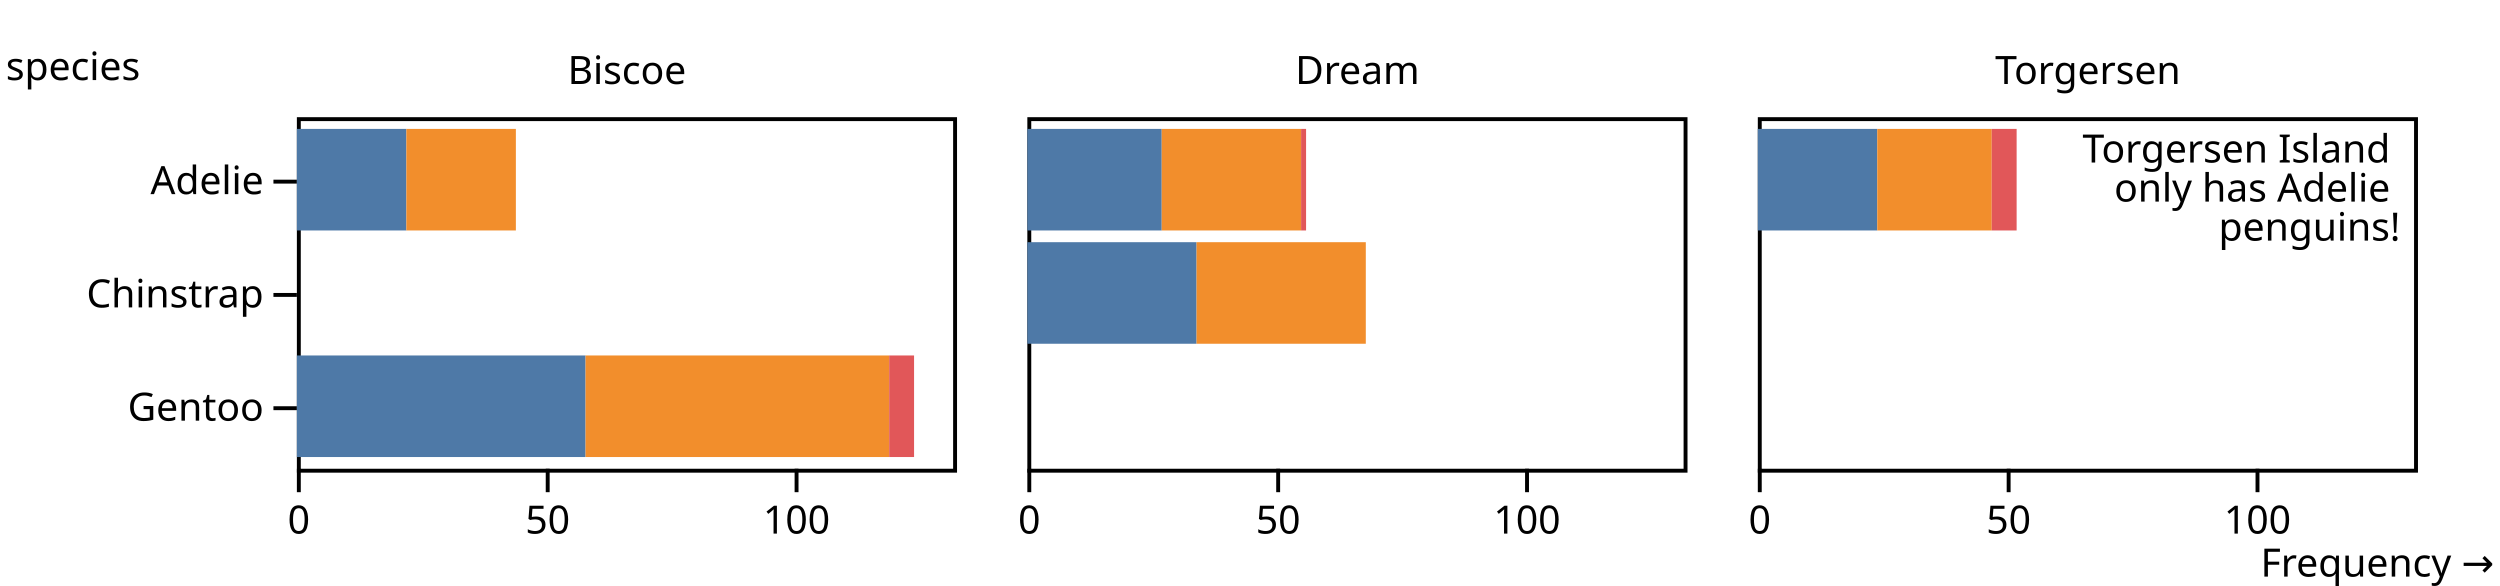
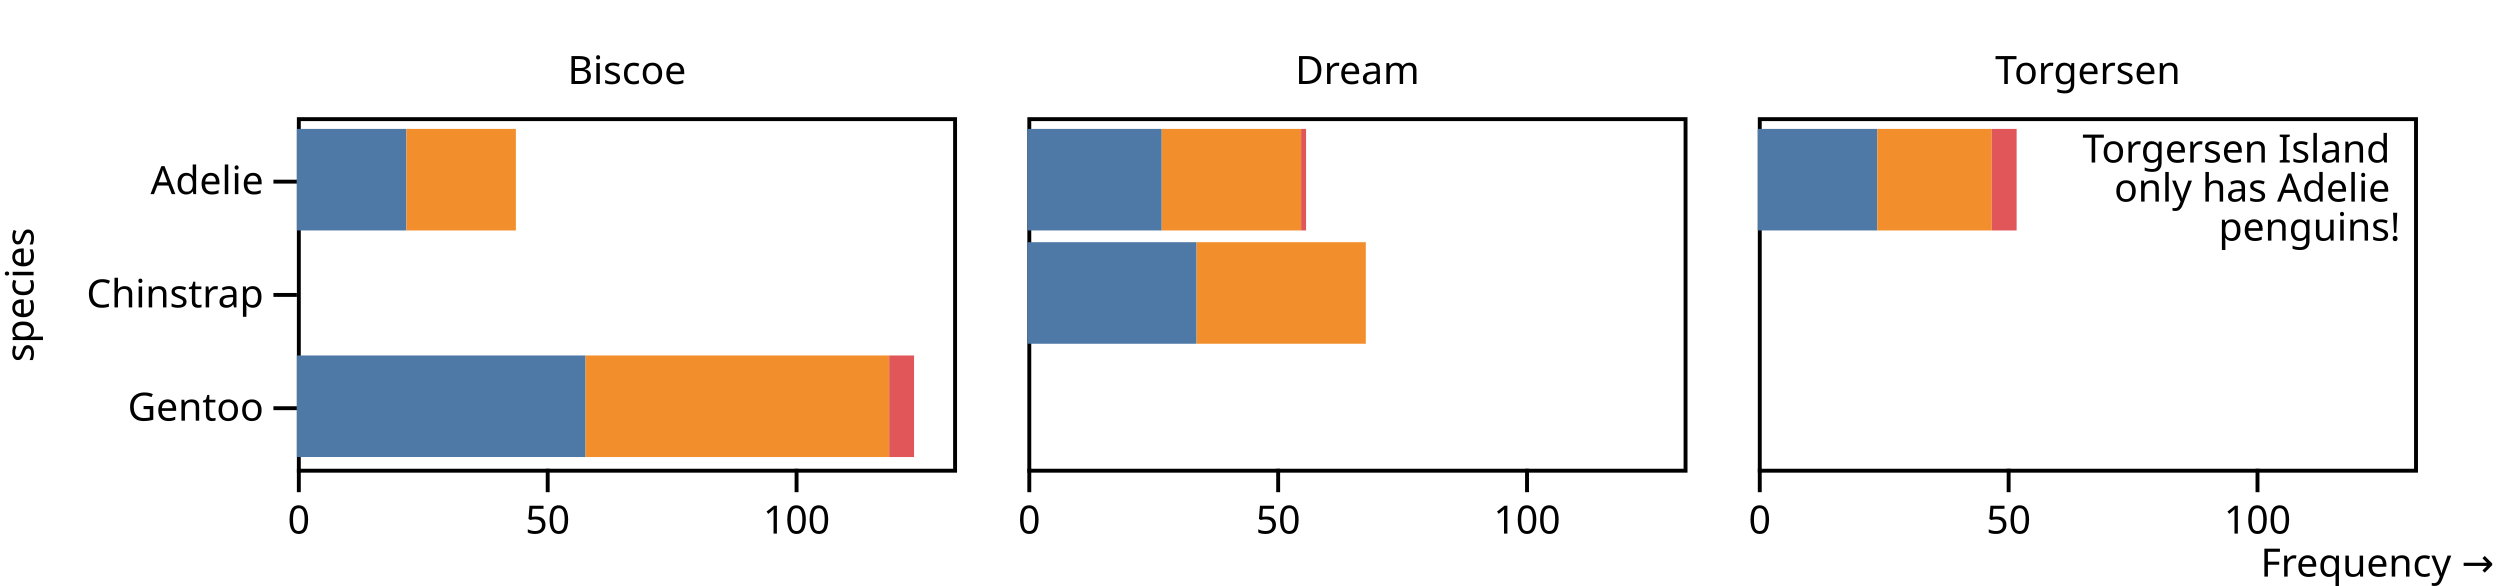
<svg xmlns="http://www.w3.org/2000/svg" class="plot" fill="currentColor" font-family="system-ui, sans-serif" font-size="10" text-anchor="middle" width="640" height="150" viewBox="0 0 640 150">
  <style>
    .plot {
      display: block;
      background: white;
      height: auto;
      height: intrinsic;
      max-width: 100%;
    }

    .plot text,
    .plot tspan {
      white-space: pre;
    }
  </style>
  <g aria-label="facet" transform="translate(1,0)">
    <g aria-label="fx-axis tick label" transform="translate(0.5,-8.5)">
      <text transform="translate(159,30)">Biscoe</text>
    </g>
    <g aria-label="y-axis tick" fill="none" stroke="currentColor" transform="translate(0,13.5)">
      <path transform="translate(75,33)" d="M0,0L-6,0" />
      <path transform="translate(75,62)" d="M0,0L-6,0" />
      <path transform="translate(75,91)" d="M0,0L-6,0" />
    </g>
    <g aria-label="y-axis tick label" text-anchor="end" transform="translate(-8.5,13.5)">
      <text y="0.32em" transform="translate(75,33)">Adelie</text>
      <text y="0.32em" transform="translate(75,62)">Chinstrap</text>
      <text y="0.32em" transform="translate(75,91)">Gentoo</text>
    </g>
-     <g aria-label="y-axis label" text-anchor="start" transform="translate(-74.5,-9.5)">
-       <text transform="translate(75,30)">species</text>
+     <g aria-label="y-axis label" text-anchor="middle" transform="translate(-74.5,0.5)">
+       <text y="0.71em" transform="translate(75,75) rotate(-90)">species</text>
    </g>
    <g aria-label="x-axis tick" fill="none" stroke="currentColor" transform="translate(0.5,0)">
      <path transform="translate(75,120)" d="M0,0L0,6" />
      <path transform="translate(138.7097,120)" d="M0,0L0,6" />
      <path transform="translate(202.4194,120)" d="M0,0L0,6" />
    </g>
    <g aria-label="x-axis tick label" font-variant="tabular-nums" transform="translate(0.5,9.5)">
      <text y="0.71em" transform="translate(75,120)">0</text>
      <text y="0.71em" transform="translate(138.7097,120)">50</text>
      <text y="0.71em" transform="translate(202.4194,120)">100</text>
    </g>
    <rect aria-label="frame" fill="none" stroke="currentColor" transform="translate(0.5,0.5)" x="75" y="30" width="168" height="90" />
    <g aria-label="bar">
      <rect x="75" width="28.032" y="33" height="26" fill="#4e79a7" />
      <rect x="75" width="73.903" y="91" height="26" fill="#4e79a7" />
      <rect x="103.032" width="28.032" y="33" height="26" fill="#f28e2c" />
      <rect x="148.903" width="77.726" y="91" height="26" fill="#f28e2c" />
      <rect x="226.629" width="6.371" y="91" height="26" fill="#e15759" />
    </g>
  </g>
  <g aria-label="facet" transform="translate(188,0)">
    <g aria-label="fx-axis tick label" transform="translate(0.5,-8.5)">
      <text transform="translate(159,30)">Dream</text>
    </g>
    <g aria-label="x-axis tick" fill="none" stroke="currentColor" transform="translate(0.5,0)">
      <path transform="translate(75,120)" d="M0,0L0,6" />
      <path transform="translate(138.7097,120)" d="M0,0L0,6" />
      <path transform="translate(202.4194,120)" d="M0,0L0,6" />
    </g>
    <g aria-label="x-axis tick label" font-variant="tabular-nums" transform="translate(0.5,9.5)">
      <text y="0.71em" transform="translate(75,120)">0</text>
      <text y="0.71em" transform="translate(138.7097,120)">50</text>
      <text y="0.71em" transform="translate(202.4194,120)">100</text>
    </g>
    <rect aria-label="frame" fill="none" stroke="currentColor" transform="translate(0.5,0.5)" x="75" y="30" width="168" height="90" />
    <g aria-label="bar">
      <rect x="75" width="34.403" y="33" height="26" fill="#4e79a7" />
      <rect x="75" width="43.323" y="62" height="26" fill="#4e79a7" />
      <rect x="109.403" width="35.677" y="33" height="26" fill="#f28e2c" />
      <rect x="118.323" width="43.323" y="62" height="26" fill="#f28e2c" />
      <rect x="145.081" width="1.274" y="33" height="26" fill="#e15759" />
    </g>
  </g>
  <g aria-label="facet" transform="translate(375,0)">
    <g aria-label="fx-axis tick label" transform="translate(0.5,-8.5)">
      <text transform="translate(159,30)">Torgersen</text>
    </g>
    <g aria-label="x-axis tick" fill="none" stroke="currentColor" transform="translate(0.5,0)">
      <path transform="translate(75,120)" d="M0,0L0,6" />
      <path transform="translate(138.7097,120)" d="M0,0L0,6" />
      <path transform="translate(202.4194,120)" d="M0,0L0,6" />
    </g>
    <g aria-label="x-axis tick label" font-variant="tabular-nums" transform="translate(0.5,9.5)">
      <text y="0.71em" transform="translate(75,120)">0</text>
      <text y="0.71em" transform="translate(138.7097,120)">50</text>
      <text y="0.71em" transform="translate(202.4194,120)">100</text>
    </g>
    <g aria-label="x-axis label" text-anchor="end" transform="translate(20.5,20.5)">
      <text y="0.71em" transform="translate(243,120)">Frequency →</text>
    </g>
    <rect aria-label="frame" fill="none" stroke="currentColor" transform="translate(0.5,0.5)" x="75" y="30" width="168" height="90" />
    <g aria-label="bar">
      <rect x="75" width="30.581" y="33" height="26" fill="#4e79a7" />
      <rect x="105.581" width="29.306" y="33" height="26" fill="#f28e2c" />
      <rect x="134.887" width="6.371" y="33" height="26" fill="#e15759" />
    </g>
    <g aria-label="text" text-anchor="end" transform="translate(-3.5,4.5)">
      <text transform="translate(243,30)">
        <tspan x="0" y="0.71em">Torgersen Island</tspan>
        <tspan x="0" y="1.71em">only has Adelie</tspan>
        <tspan x="0" y="2.71em">penguins!</tspan>
      </text>
    </g>
  </g>
</svg>
